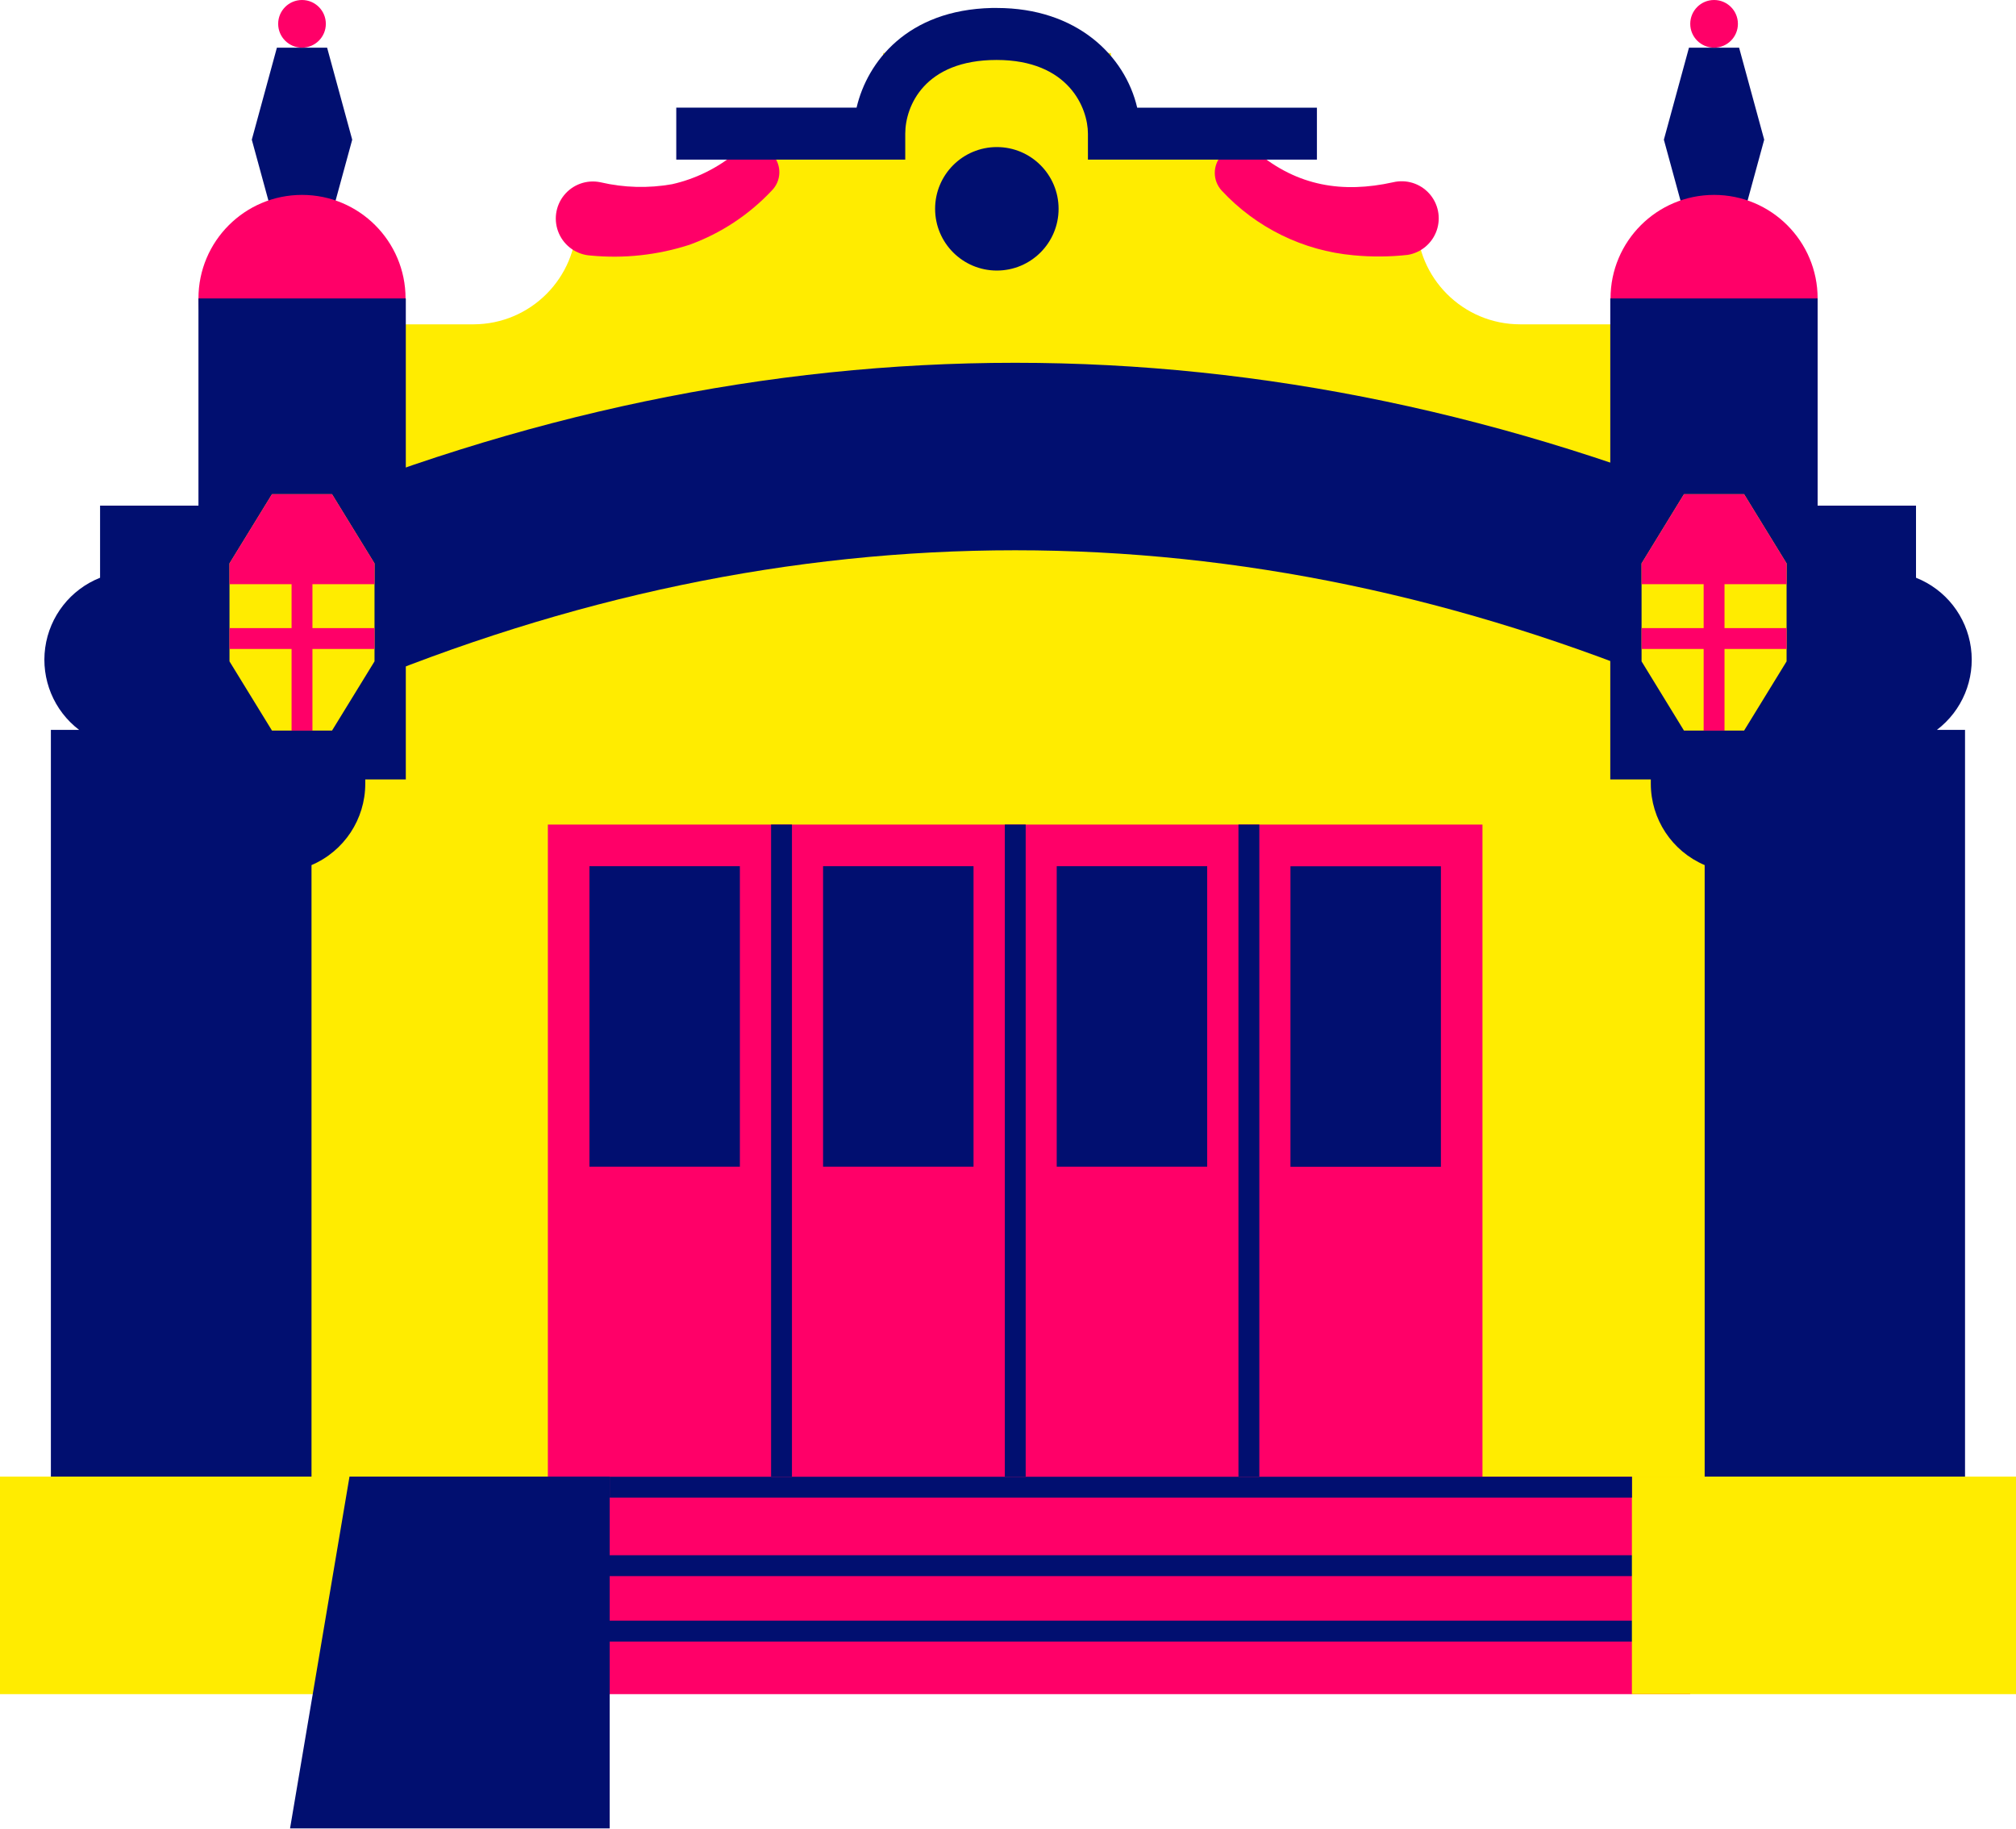
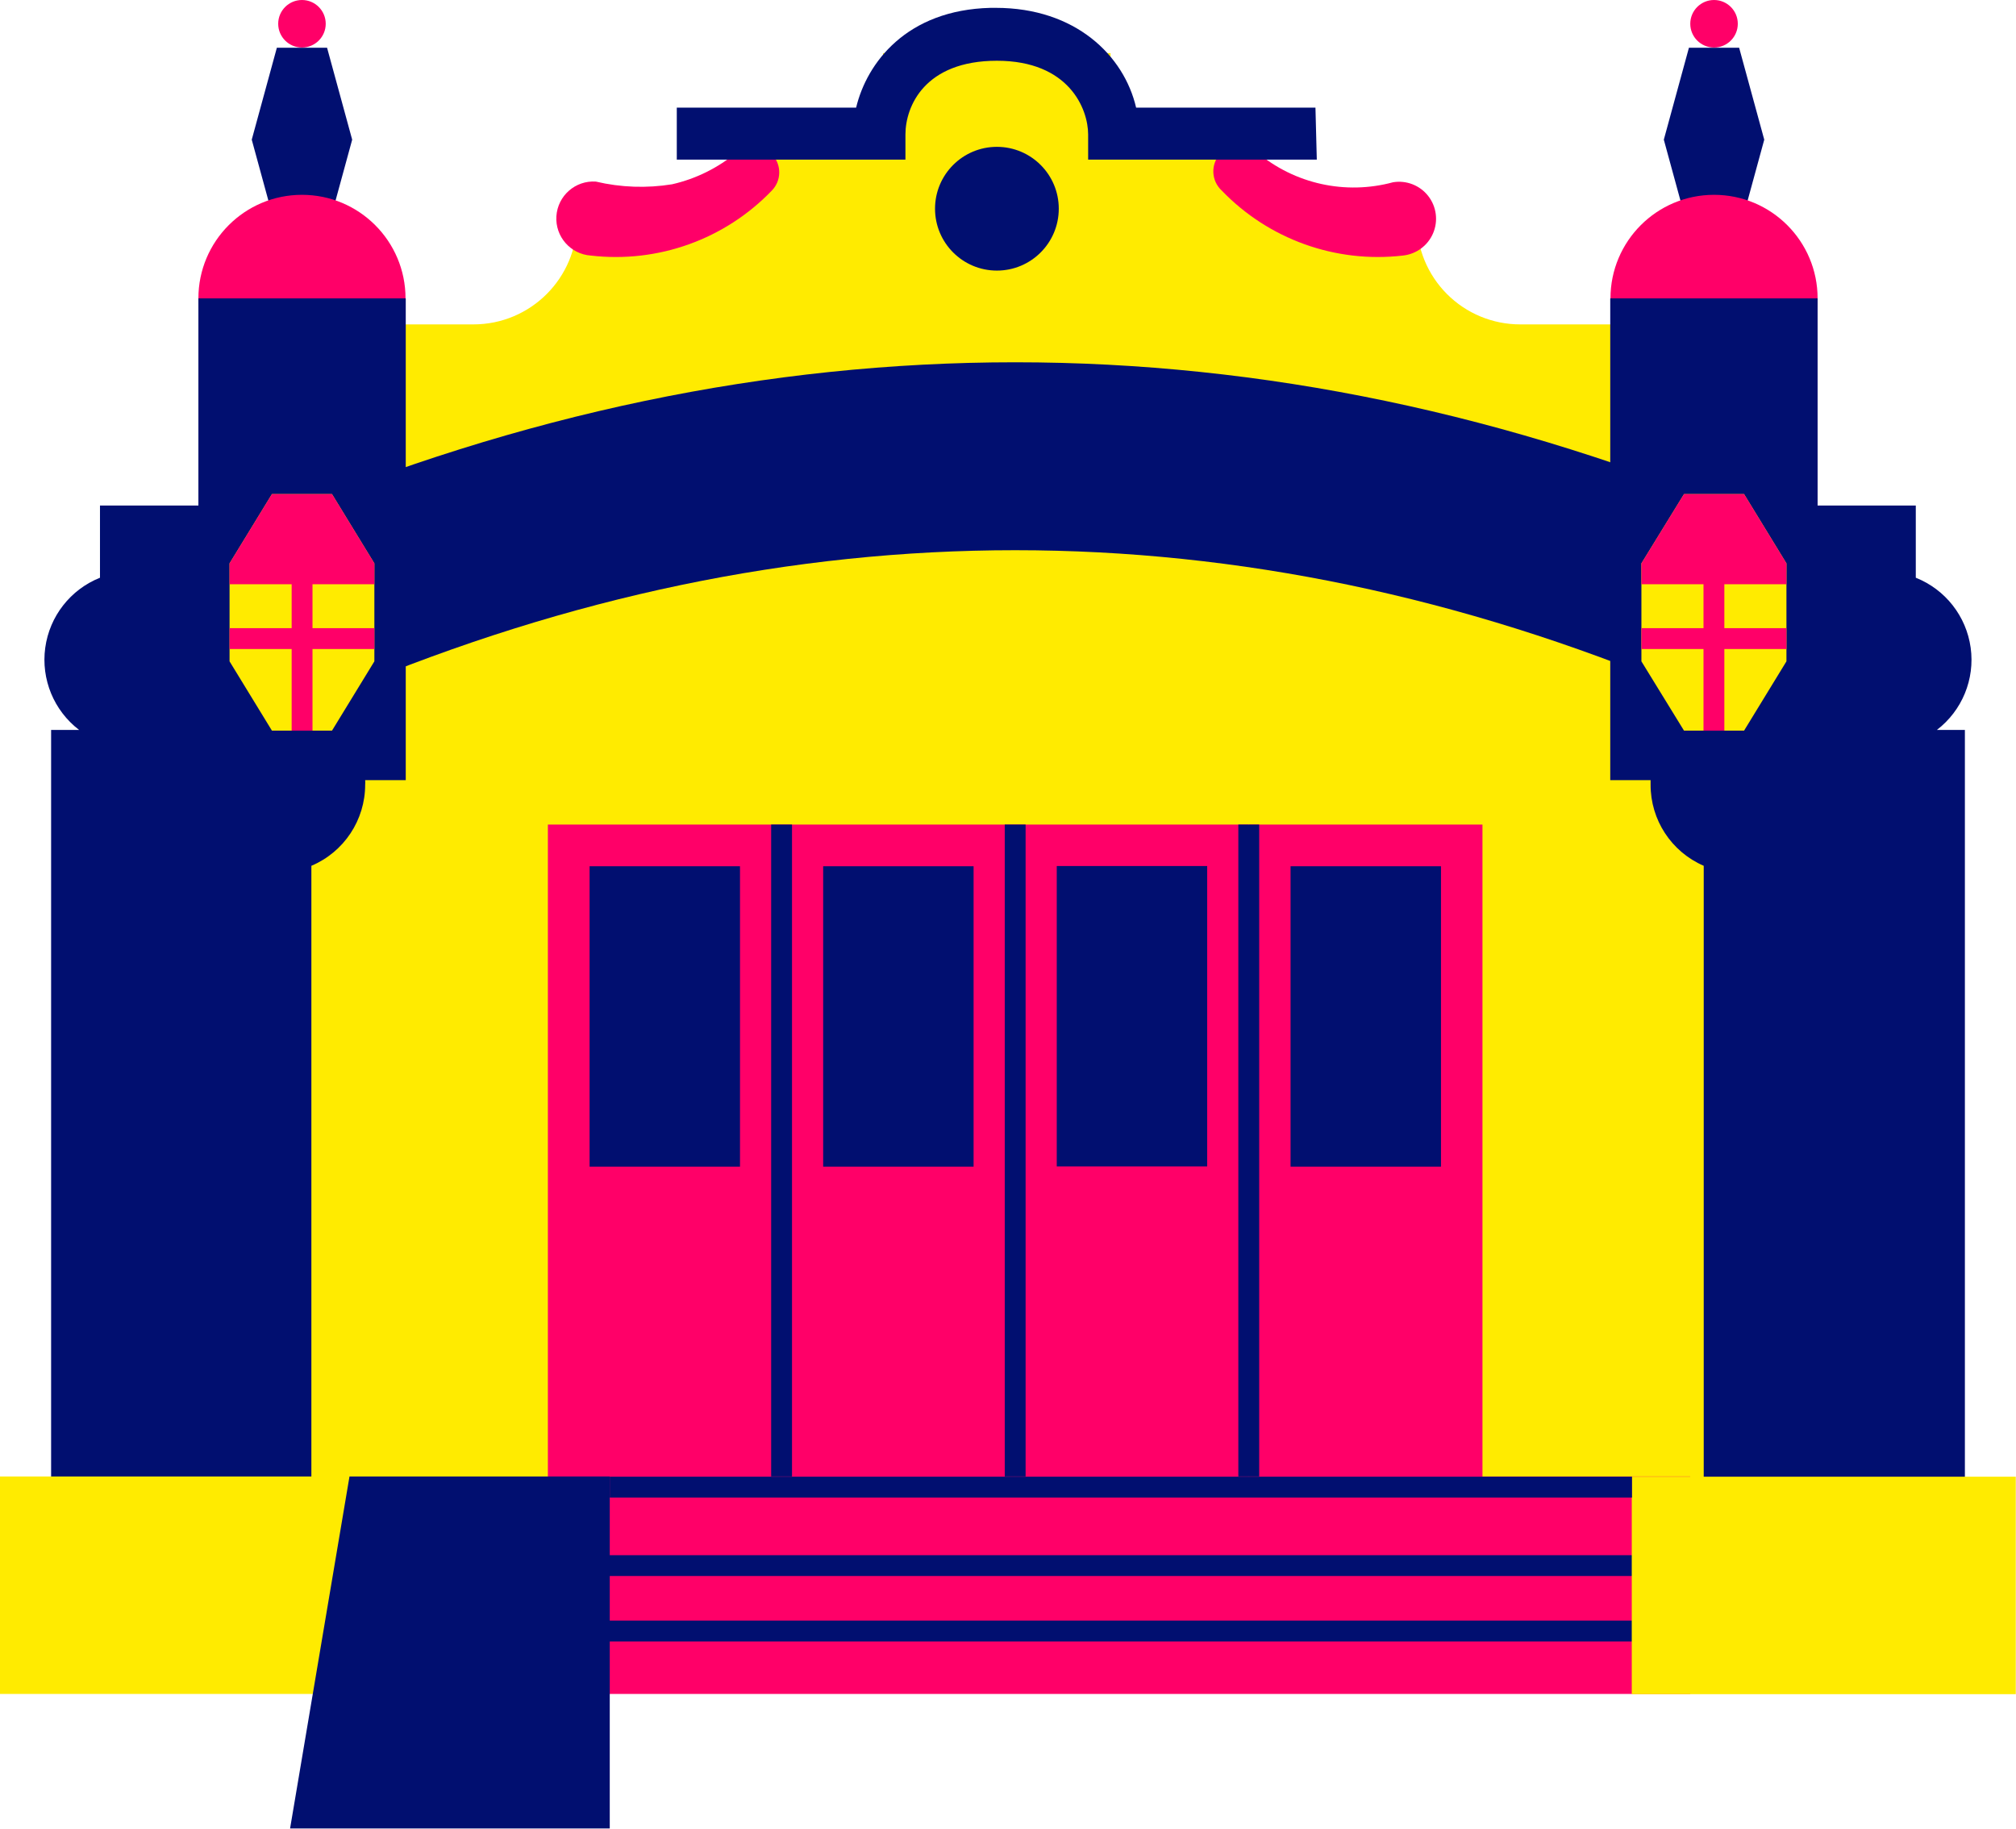
- <svg xmlns="http://www.w3.org/2000/svg" viewBox="0 0 237.71 215.58">
+ <svg xmlns="http://www.w3.org/2000/svg" viewBox="0 0 89.93 81.56">
  <defs>
-     <style>.cls-1{fill:#ff0068;}.cls-2{fill:#ffec00;}.cls-3{fill:#010f70;}.cls-4{clip-path:url(#clip-path);}.cls-5{clip-path:url(#clip-path-2);}.cls-6{clip-path:url(#clip-path-3);}</style>
+     <style>.cls-1{fill:#ff0068;}.cls-2{fill:#ffeb00;}.cls-3{fill:#010f70;}.cls-4{clip-path:url(#clip-path);}.cls-5{clip-path:url(#clip-path-2);}.cls-6{clip-path:url(#clip-path-3);}</style>
    <clipPath id="clip-path">
-       <rect class="cls-1" x="67.45" y="174.1" width="131.84" height="25.65" />
+       <rect class="cls-1" x="25.52" y="65.86" width="49.88" height="9.7" />
    </clipPath>
    <clipPath id="clip-path-2">
-       <polygon class="cls-2" points="39.15 58.27 32.07 58.27 27.06 66.43 27.06 77.98 32.07 86.14 39.15 86.14 44.16 77.98 44.16 66.43 39.15 58.27" />
+       <polygon class="cls-2" points="14.81 22.04 12.13 22.04 10.24 25.13 10.24 29.5 12.13 32.59 14.81 32.59 16.7 29.5 16.7 25.13 14.81 22.04" />
    </clipPath>
    <clipPath id="clip-path-3">
-       <polygon class="cls-2" points="205.65 58.27 198.56 58.27 193.56 66.43 193.56 77.98 198.56 86.14 205.65 86.14 210.66 77.98 210.66 66.43 205.65 58.27" />
+       <polygon class="cls-2" points="77.8 22.04 75.12 22.04 73.22 25.13 73.22 29.5 75.12 32.59 77.8 32.59 79.69 29.5 79.69 25.13 77.8 22.04" />
    </clipPath>
  </defs>
  <g id="Capa_2" data-name="Capa 2">
-     <g id="Espacios">
-       <path class="cls-2" d="M167.05,26.05H148.94V14.81H131V6.25H104.13v8.56h-18V26.05H68A12.19,12.19,0,0,1,55.84,38.24H41.53v32.3h152V38.24H179.24A12.19,12.19,0,0,1,167.05,26.05Z" />
-       <rect class="cls-2" x="30.33" y="63.57" width="178.74" height="114.32" />
-       <rect class="cls-1" x="64.6" y="97.22" width="27.55" height="80.68" />
-       <rect class="cls-3" x="60.66" y="110.98" width="35.43" height="17.74" transform="translate(198.22 41.47) rotate(90)" />
-       <rect class="cls-1" x="92.15" y="97.22" width="27.55" height="80.68" />
-       <rect class="cls-3" x="88.21" y="110.98" width="35.43" height="17.74" transform="translate(225.77 13.92) rotate(90)" />
-       <rect class="cls-1" x="119.7" y="97.22" width="27.55" height="80.68" />
-       <rect class="cls-3" x="115.76" y="110.98" width="35.43" height="17.74" transform="translate(253.32 -13.63) rotate(90)" />
-       <rect class="cls-1" x="147.25" y="97.22" width="27.55" height="80.68" />
-       <rect class="cls-3" x="143.32" y="110.98" width="35.43" height="17.74" transform="translate(280.88 -41.18) rotate(90)" />
-       <path class="cls-3" d="M41,81.32,32.45,61c57.9-24.3,116.61-24.3,174.5,0L198.4,81.32C146.18,59.4,93.22,59.4,41,81.32Z" />
-       <rect class="cls-1" x="67.45" y="174.1" width="131.84" height="25.65" />
+     <g id="Iconos">
+       <path class="cls-2" d="M63.2,9.85H56.34V5.6h-6.8V2.37H39.39V5.6h-6.8V9.85H25.74a4.62,4.62,0,0,1-4.62,4.62H15.71V26.69H73.22V14.47H67.81A4.61,4.61,0,0,1,63.2,9.85Z" />
+       <rect class="cls-2" x="11.48" y="24.05" width="67.62" height="43.25" />
+       <rect class="cls-1" x="24.44" y="36.78" width="10.42" height="30.52" />
+       <rect class="cls-3" x="22.95" y="41.98" width="13.4" height="6.71" transform="translate(74.99 15.69) rotate(90)" />
+       <rect class="cls-1" x="34.86" y="36.78" width="10.42" height="30.52" />
+       <rect class="cls-3" x="33.37" y="41.98" width="13.4" height="6.71" transform="translate(85.41 5.27) rotate(90)" />
+       <rect class="cls-1" x="45.28" y="36.78" width="10.42" height="30.52" />
+       <rect class="cls-3" x="43.79" y="41.98" width="13.4" height="6.71" transform="translate(95.83 -5.16) rotate(90)" />
+       <rect class="cls-1" x="55.71" y="36.78" width="10.42" height="30.52" />
+       <rect class="cls-3" x="54.22" y="41.98" width="13.4" height="6.71" transform="translate(106.26 -15.58) rotate(90)" />
+       <path class="cls-3" d="M15.51,30.76l-3.23-7.7c21.9-9.2,44.11-9.2,66,0l-3.23,7.7C55.3,22.47,35.27,22.47,15.51,30.76Z" />
+       <rect class="cls-1" x="25.52" y="65.86" width="49.88" height="9.7" />
      <g class="cls-4">
-         <rect class="cls-3" x="65.24" y="183.37" width="151.38" height="2.46" />
-         <rect class="cls-3" x="63.33" y="191.09" width="151.38" height="2.46" />
+         <rect class="cls-3" x="24.68" y="69.37" width="57.27" height="0.93" />
+         <rect class="cls-3" x="23.96" y="72.29" width="57.27" height="0.93" />
      </g>
-       <polygon class="cls-3" points="38.57 5.62 32.65 5.62 29.69 16.47 32.65 27.31 38.57 27.31 41.53 16.47 38.57 5.62" />
-       <circle class="cls-1" cx="35.61" cy="35.19" r="12.21" />
-       <path class="cls-3" d="M23.4,35.19V59.62H11.8v8.5A10.4,10.4,0,0,0,9.33,86.06H6v95.32H36.73V102a10.43,10.43,0,0,0,6.34-9.59c0-.17,0-.34,0-.51h4.78V35.19Z" />
-       <rect class="cls-2" y="174.1" width="45.29" height="25.65" />
-       <circle class="cls-1" cx="35.61" cy="2.81" r="2.81" />
-       <polygon class="cls-3" points="199.15 5.62 205.06 5.62 208.02 16.47 205.06 27.31 199.15 27.31 196.19 16.47 199.15 5.62" />
-       <circle class="cls-1" cx="202.11" cy="35.19" r="12.21" />
-       <path class="cls-3" d="M214.32,35.19V59.62h11.6v8.5a10.39,10.39,0,0,1,2.46,17.94h3.32v95.32H201V102a10.43,10.43,0,0,1-6.35-9.59c0-.17,0-.34,0-.51h-4.78V35.19Z" />
-       <rect class="cls-2" x="192.43" y="174.1" width="45.29" height="25.65" transform="translate(430.14 373.85) rotate(-180)" />
-       <circle class="cls-1" cx="202.11" cy="2.81" r="2.81" />
-       <polygon class="cls-3" points="71.89 215.58 34.2 215.58 41.21 174.1 71.89 174.1 71.89 215.58" />
-       <polygon class="cls-2" points="39.15 58.27 32.07 58.27 27.06 66.43 27.06 77.98 32.07 86.14 39.15 86.14 44.16 77.98 44.16 66.43 39.15 58.27" />
+       <polygon class="cls-3" points="14.59 2.13 12.35 2.13 11.23 6.23 12.35 10.33 14.59 10.33 15.71 6.23 14.59 2.13" />
+       <circle class="cls-1" cx="13.47" cy="13.31" r="4.62" />
+       <path class="cls-3" d="M8.85,13.31v9.24H4.46v3.22a3.94,3.94,0,0,0-.93,6.79H2.28V68.62H13.89v-30A3.93,3.93,0,0,0,16.29,35a1.34,1.34,0,0,0,0-.2h1.81V13.31Z" />
+       <rect class="cls-2" y="65.86" width="17.13" height="9.7" />
+       <circle class="cls-1" cx="13.47" cy="1.06" r="1.06" />
+       <polygon class="cls-3" points="75.34 2.13 77.58 2.13 78.7 6.23 77.58 10.33 75.34 10.33 74.22 6.23 75.34 2.13" />
+       <circle class="cls-1" cx="76.46" cy="13.31" r="4.62" />
+       <path class="cls-3" d="M81.08,13.31v9.24h4.38v3.22a3.94,3.94,0,0,1,.94,6.79h1.25V68.62H76v-30A3.93,3.93,0,0,1,73.63,35c0-.07,0-.13,0-.2h-1.8V13.31Z" />
+       <rect class="cls-2" x="72.8" y="65.86" width="17.13" height="9.7" transform="translate(162.72 141.43) rotate(-180)" />
+       <circle class="cls-1" cx="76.46" cy="1.06" r="1.06" />
+       <polygon class="cls-3" points="27.2 81.56 12.94 81.56 15.59 65.86 27.2 65.86 27.2 81.56" />
+       <polygon class="cls-2" points="14.81 22.04 12.13 22.04 10.24 25.13 10.24 29.5 12.13 32.59 14.81 32.59 16.7 29.5 16.7 25.13 14.81 22.04" />
      <g class="cls-5">
-         <rect class="cls-1" x="21.83" y="53.12" width="25.49" height="15.76" />
-         <rect class="cls-1" x="34.38" y="64.05" width="2.46" height="27.47" />
-         <rect class="cls-1" x="21.32" y="74.06" width="27.47" height="2.46" />
+         <rect class="cls-1" x="8.26" y="20.1" width="9.64" height="5.96" />
+         <rect class="cls-1" x="13.01" y="24.23" width="0.93" height="10.39" />
+         <rect class="cls-1" x="8.06" y="28.02" width="10.39" height="0.93" />
      </g>
-       <polygon class="cls-2" points="205.65 58.27 198.56 58.27 193.56 66.43 193.56 77.98 198.56 86.14 205.65 86.14 210.66 77.98 210.66 66.43 205.65 58.27" />
+       <polygon class="cls-2" points="77.8 22.04 75.12 22.04 73.22 25.13 73.22 29.5 75.12 32.59 77.8 32.59 79.69 29.5 79.69 25.13 77.8 22.04" />
      <g class="cls-6">
-         <rect class="cls-1" x="188.33" y="53.12" width="25.49" height="15.76" />
-         <rect class="cls-1" x="200.88" y="64.05" width="2.46" height="27.47" />
-         <rect class="cls-1" x="187.81" y="74.06" width="27.47" height="2.46" />
+         <rect class="cls-1" x="71.25" y="20.1" width="9.64" height="5.96" />
+         <rect class="cls-1" x="75.99" y="24.23" width="0.93" height="10.39" />
+         <rect class="cls-1" x="71.05" y="28.02" width="10.39" height="0.93" />
      </g>
-       <circle class="cls-3" cx="117.54" cy="24.62" r="7.28" />
-       <path class="cls-1" d="M148.2,17.94c4.79,4,10.1,4.87,16.06,3.55A4.37,4.37,0,1,1,166,30.05a31,31,0,0,1-6.39.05,24.17,24.17,0,0,1-15.56-7.63,3.08,3.08,0,0,1,4.14-4.53Z" />
-       <path class="cls-1" d="M91,22.47a25.06,25.06,0,0,1-9.7,6.39,28.83,28.83,0,0,1-11.65,1.27,4.37,4.37,0,1,1,1.15-8.64,21,21,0,0,0,8.44.23,18,18,0,0,0,7.65-3.8A3.07,3.07,0,0,1,91,22.47Z" />
-       <path class="cls-3" d="M155.28,18.82h-27V15.76c0-3-2.25-8.69-10.77-8.69s-10.77,5.46-10.77,8.69v3.06h-27V12.69H101c1.27-5.42,6-11.52,15.94-11.75h.6c9.42,0,15.12,5.62,16.55,11.76h21.19Z" />
-       <rect class="cls-3" x="90.92" y="97.22" width="2.46" height="76.88" />
-       <rect class="cls-3" x="118.48" y="97.22" width="2.46" height="76.88" />
-       <rect class="cls-3" x="146.03" y="97.22" width="2.46" height="76.88" />
-       <rect class="cls-3" x="71.89" y="174.12" width="120.54" height="2.46" />
+       <circle class="cls-3" cx="44.47" cy="9.31" r="2.76" />
+       <path class="cls-1" d="M56.07,6.79a6.7,6.7,0,0,0,6.07,1.34,1.65,1.65,0,1,1,.43,3.27A9.66,9.66,0,0,1,54.5,8.5a1.16,1.16,0,0,1,1.57-1.71Z" />
+       <path class="cls-1" d="M34.43,8.5a9.65,9.65,0,0,1-8.07,2.9,1.65,1.65,0,1,1,.22-3.3,8.73,8.73,0,0,0,3.4.12,6.88,6.88,0,0,0,2.9-1.44A1.16,1.16,0,0,1,34.43,8.5Z" />
+       <path class="cls-3" d="M58.74,7.12H48.54V6c0-1.14-.85-3.29-4.07-3.29S40.39,4.74,40.39,6V7.12H30.19V4.8h8c.48-2,2.25-4.36,6-4.45h.23c3.56,0,5.72,2.13,6.26,4.45h8Z" />
+       <rect class="cls-3" x="34.4" y="36.78" width="0.93" height="29.08" />
+       <rect class="cls-3" x="44.82" y="36.78" width="0.93" height="29.08" />
+       <rect class="cls-3" x="55.24" y="36.78" width="0.93" height="29.08" />
+       <rect class="cls-3" x="27.2" y="65.87" width="45.6" height="0.93" />
    </g>
  </g>
</svg>
